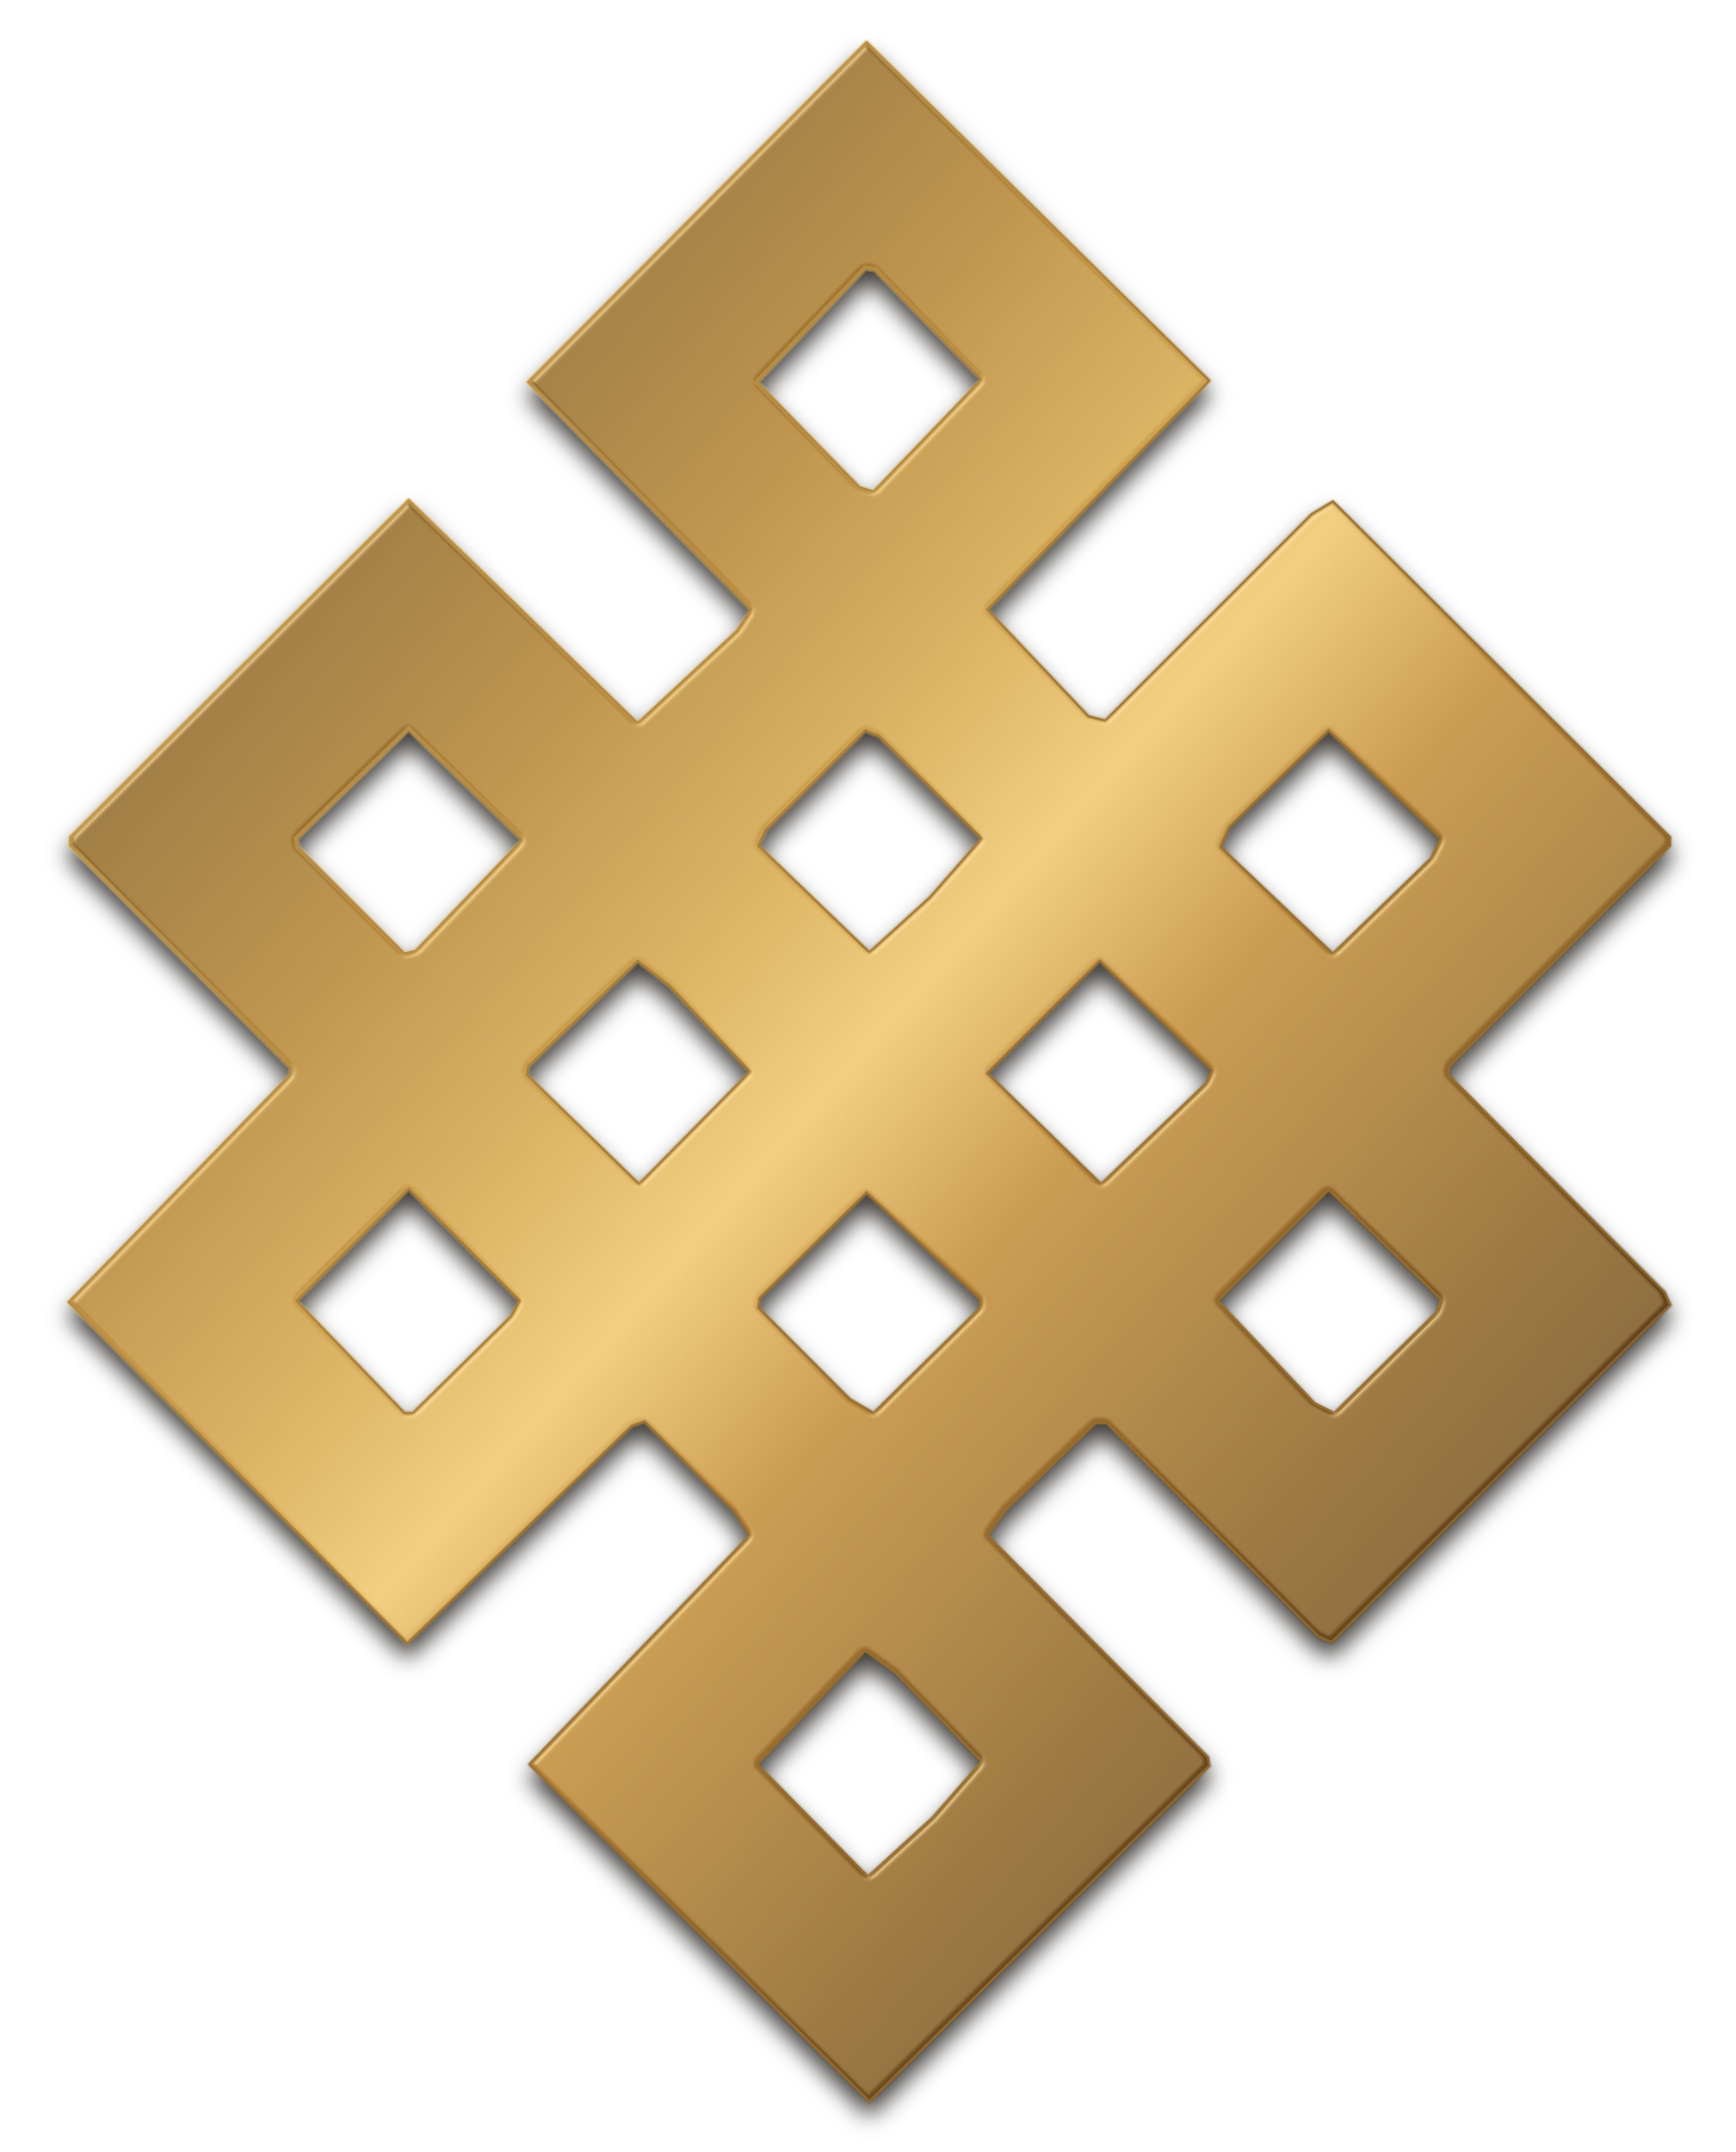
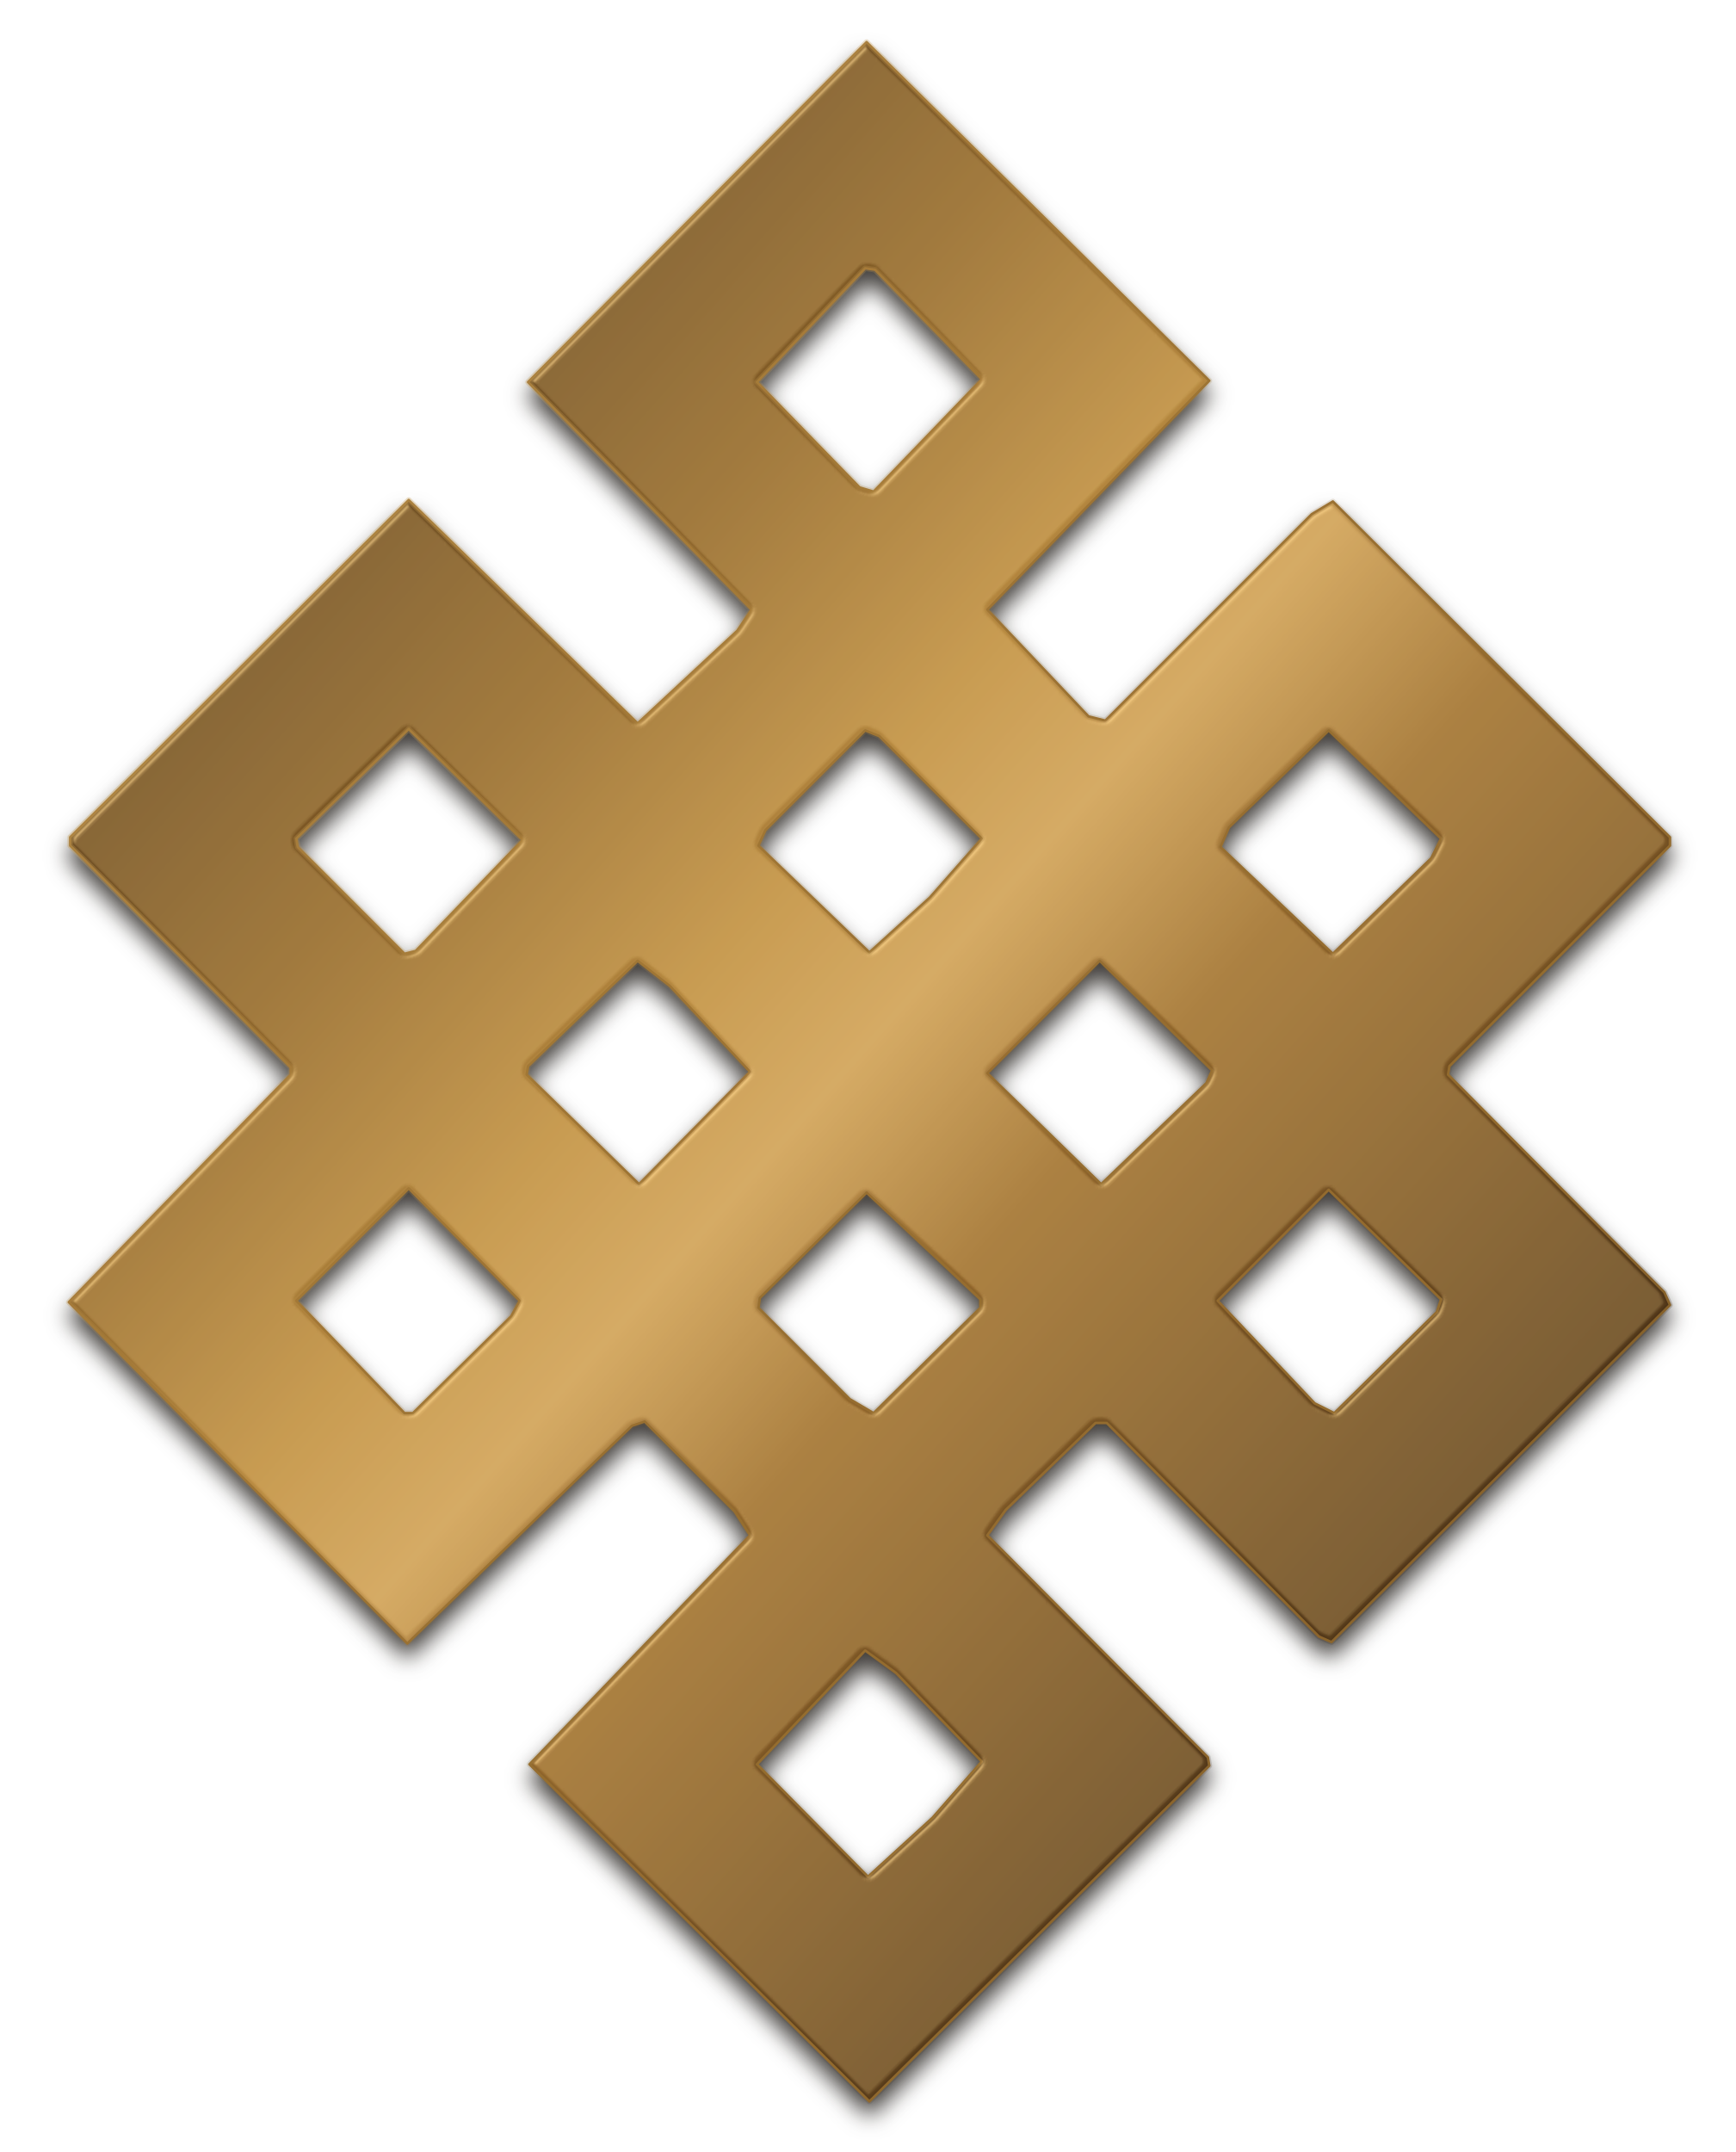
<svg xmlns="http://www.w3.org/2000/svg" width="1236" height="1532" viewBox="0 0 1236 1532" role="img" aria-labelledby="title desc">
  <defs>
    <linearGradient id="antiqueGold" x1="0.05" y1="0" x2="0.92" y2="1">
-       <stop offset="0" stop-color="#3d2b16" />
-       <stop offset=".16" stop-color="#705022" />
-       <stop offset=".31" stop-color="#a87932" />
-       <stop offset=".43" stop-color="#d2a653" />
-       <stop offset=".50" stop-color="#edc777" />
-       <stop offset=".59" stop-color="#b98539" />
-       <stop offset=".76" stop-color="#795322" />
-       <stop offset=".9" stop-color="#4a3218" />
-       <stop offset="1" stop-color="#2d2012" />
+       <stop offset="0" stop-color="#302111" />
+       <stop offset=".16" stop-color="#573b19" />
+       <stop offset=".31" stop-color="#886027" />
+       <stop offset=".43" stop-color="#b88a40" />
+       <stop offset=".50" stop-color="#c99d58" />
+       <stop offset=".59" stop-color="#93672b" />
+       <stop offset=".76" stop-color="#62431d" />
+       <stop offset=".9" stop-color="#3b2814" />
+       <stop offset="1" stop-color="#24190f" />
    </linearGradient>
    <linearGradient id="edgeLight" x1="0" y1="0" x2="1" y2="1">
-       <stop offset="0" stop-color="#f4d58c" stop-opacity=".82" />
-       <stop offset=".38" stop-color="#e2b45d" stop-opacity=".4" />
-       <stop offset=".72" stop-color="#513719" stop-opacity=".12" />
-       <stop offset="1" stop-color="#24190e" stop-opacity=".7" />
+       <stop offset="0" stop-color="#d5b16d" stop-opacity=".68" />
+       <stop offset=".38" stop-color="#bd914b" stop-opacity=".3" />
+       <stop offset=".72" stop-color="#422d17" stop-opacity=".12" />
+       <stop offset="1" stop-color="#1d140b" stop-opacity=".7" />
    </linearGradient>
    <filter id="metalDepth" x="-14%" y="-12%" width="128%" height="130%" color-interpolation-filters="sRGB">
      <feGaussianBlur in="SourceAlpha" stdDeviation="8" result="blur" />
      <feOffset in="blur" dx="0" dy="10" result="deepShadow" />
      <feColorMatrix in="deepShadow" type="matrix" values="0 0 0 0 0.04 0 0 0 0 0.025 0 0 0 0 0.01 0 0 0 .78 0" result="shadow" />
      <feGaussianBlur in="SourceAlpha" stdDeviation="2.2" result="edgeBlur" />
-       <feSpecularLighting in="edgeBlur" surfaceScale="5" specularConstant=".75" specularExponent="22" lighting-color="#ffe2a0" result="specular">
+       <feSpecularLighting in="edgeBlur" surfaceScale="5" specularConstant=".75" specularExponent="22" lighting-color="#e0bd7d" result="specular">
        <feDistantLight azimuth="225" elevation="55" />
      </feSpecularLighting>
      <feComposite in="specular" in2="SourceAlpha" operator="in" result="shine" />
      <feMerge>
        <feMergeNode in="shadow" />
        <feMergeNode in="SourceGraphic" />
        <feMergeNode in="shine" />
      </feMerge>
    </filter>
  </defs>
  <path d="M617,30 L376,272 L535,434 L525,449 L454,515 L291,356 L50,596 L50,602 L207,760 L207,765 L49,927 L290,1170 L450,1015 L459,1012 L523,1076 L534,1093 L377,1256 L619,1496 L861,1257 L860,1251 L703,1093 L716,1075 L780,1013 L788,1013 L939,1165 L948,1169 L1189,929 L1185,920 L1031,765 L1032,759 L1189,602 L1189,596 L949,357 L934,366 L787,513 L775,510 L703,434 L861,271Z M616,1175 L638,1191 L699,1254 L664,1294 L618,1336 L539,1256Z M617,849 L698,925 L698,931 L622,1006 L605,996 L540,931 L541,924Z M946,847 L1026,925 L1023,934 L950,1006 L936,999 L867,926Z M291,846 L370,926 L364,937 L294,1006 L288,1006 L211,926Z M783,684 L863,762 L859,771 L784,843 L703,764Z M454,684 L477,702 L534,763 L455,843 L375,765 L376,759Z M946,520 L1026,597 L1019,611 L949,679 L869,603 L875,589Z M616,520 L626,524 L699,597 L662,639 L619,678 L540,602 L545,591Z M291,519 L372,598 L296,677 L288,679 L212,603 L211,597Z M616,191 L623,192 L699,270 L622,350 L612,347 L539,272Z" fill="url(#antiqueGold)" fill-rule="evenodd" stroke="#9b7130" stroke-width="1.8" stroke-linejoin="round" filter="url(#metalDepth)" />
  <path d="M617,30 L376,272 L535,434 L525,449 L454,515 L291,356 L50,596 L50,602 L207,760 L207,765 L49,927 L290,1170 L450,1015 L459,1012 L523,1076 L534,1093 L377,1256 L619,1496 L861,1257 L860,1251 L703,1093 L716,1075 L780,1013 L788,1013 L939,1165 L948,1169 L1189,929 L1185,920 L1031,765 L1032,759 L1189,602 L1189,596 L949,357 L934,366 L787,513 L775,510 L703,434 L861,271Z M616,1175 L638,1191 L699,1254 L664,1294 L618,1336 L539,1256Z M617,849 L698,925 L698,931 L622,1006 L605,996 L540,931 L541,924Z M946,847 L1026,925 L1023,934 L950,1006 L936,999 L867,926Z M291,846 L370,926 L364,937 L294,1006 L288,1006 L211,926Z M783,684 L863,762 L859,771 L784,843 L703,764Z M454,684 L477,702 L534,763 L455,843 L375,765 L376,759Z M946,520 L1026,597 L1019,611 L949,679 L869,603 L875,589Z M616,520 L626,524 L699,597 L662,639 L619,678 L540,602 L545,591Z M291,519 L372,598 L296,677 L288,679 L212,603 L211,597Z M616,191 L623,192 L699,270 L622,350 L612,347 L539,272Z" fill="none" stroke="url(#edgeLight)" stroke-width="4" stroke-linejoin="round" opacity=".72" pointer-events="none" />
</svg>
